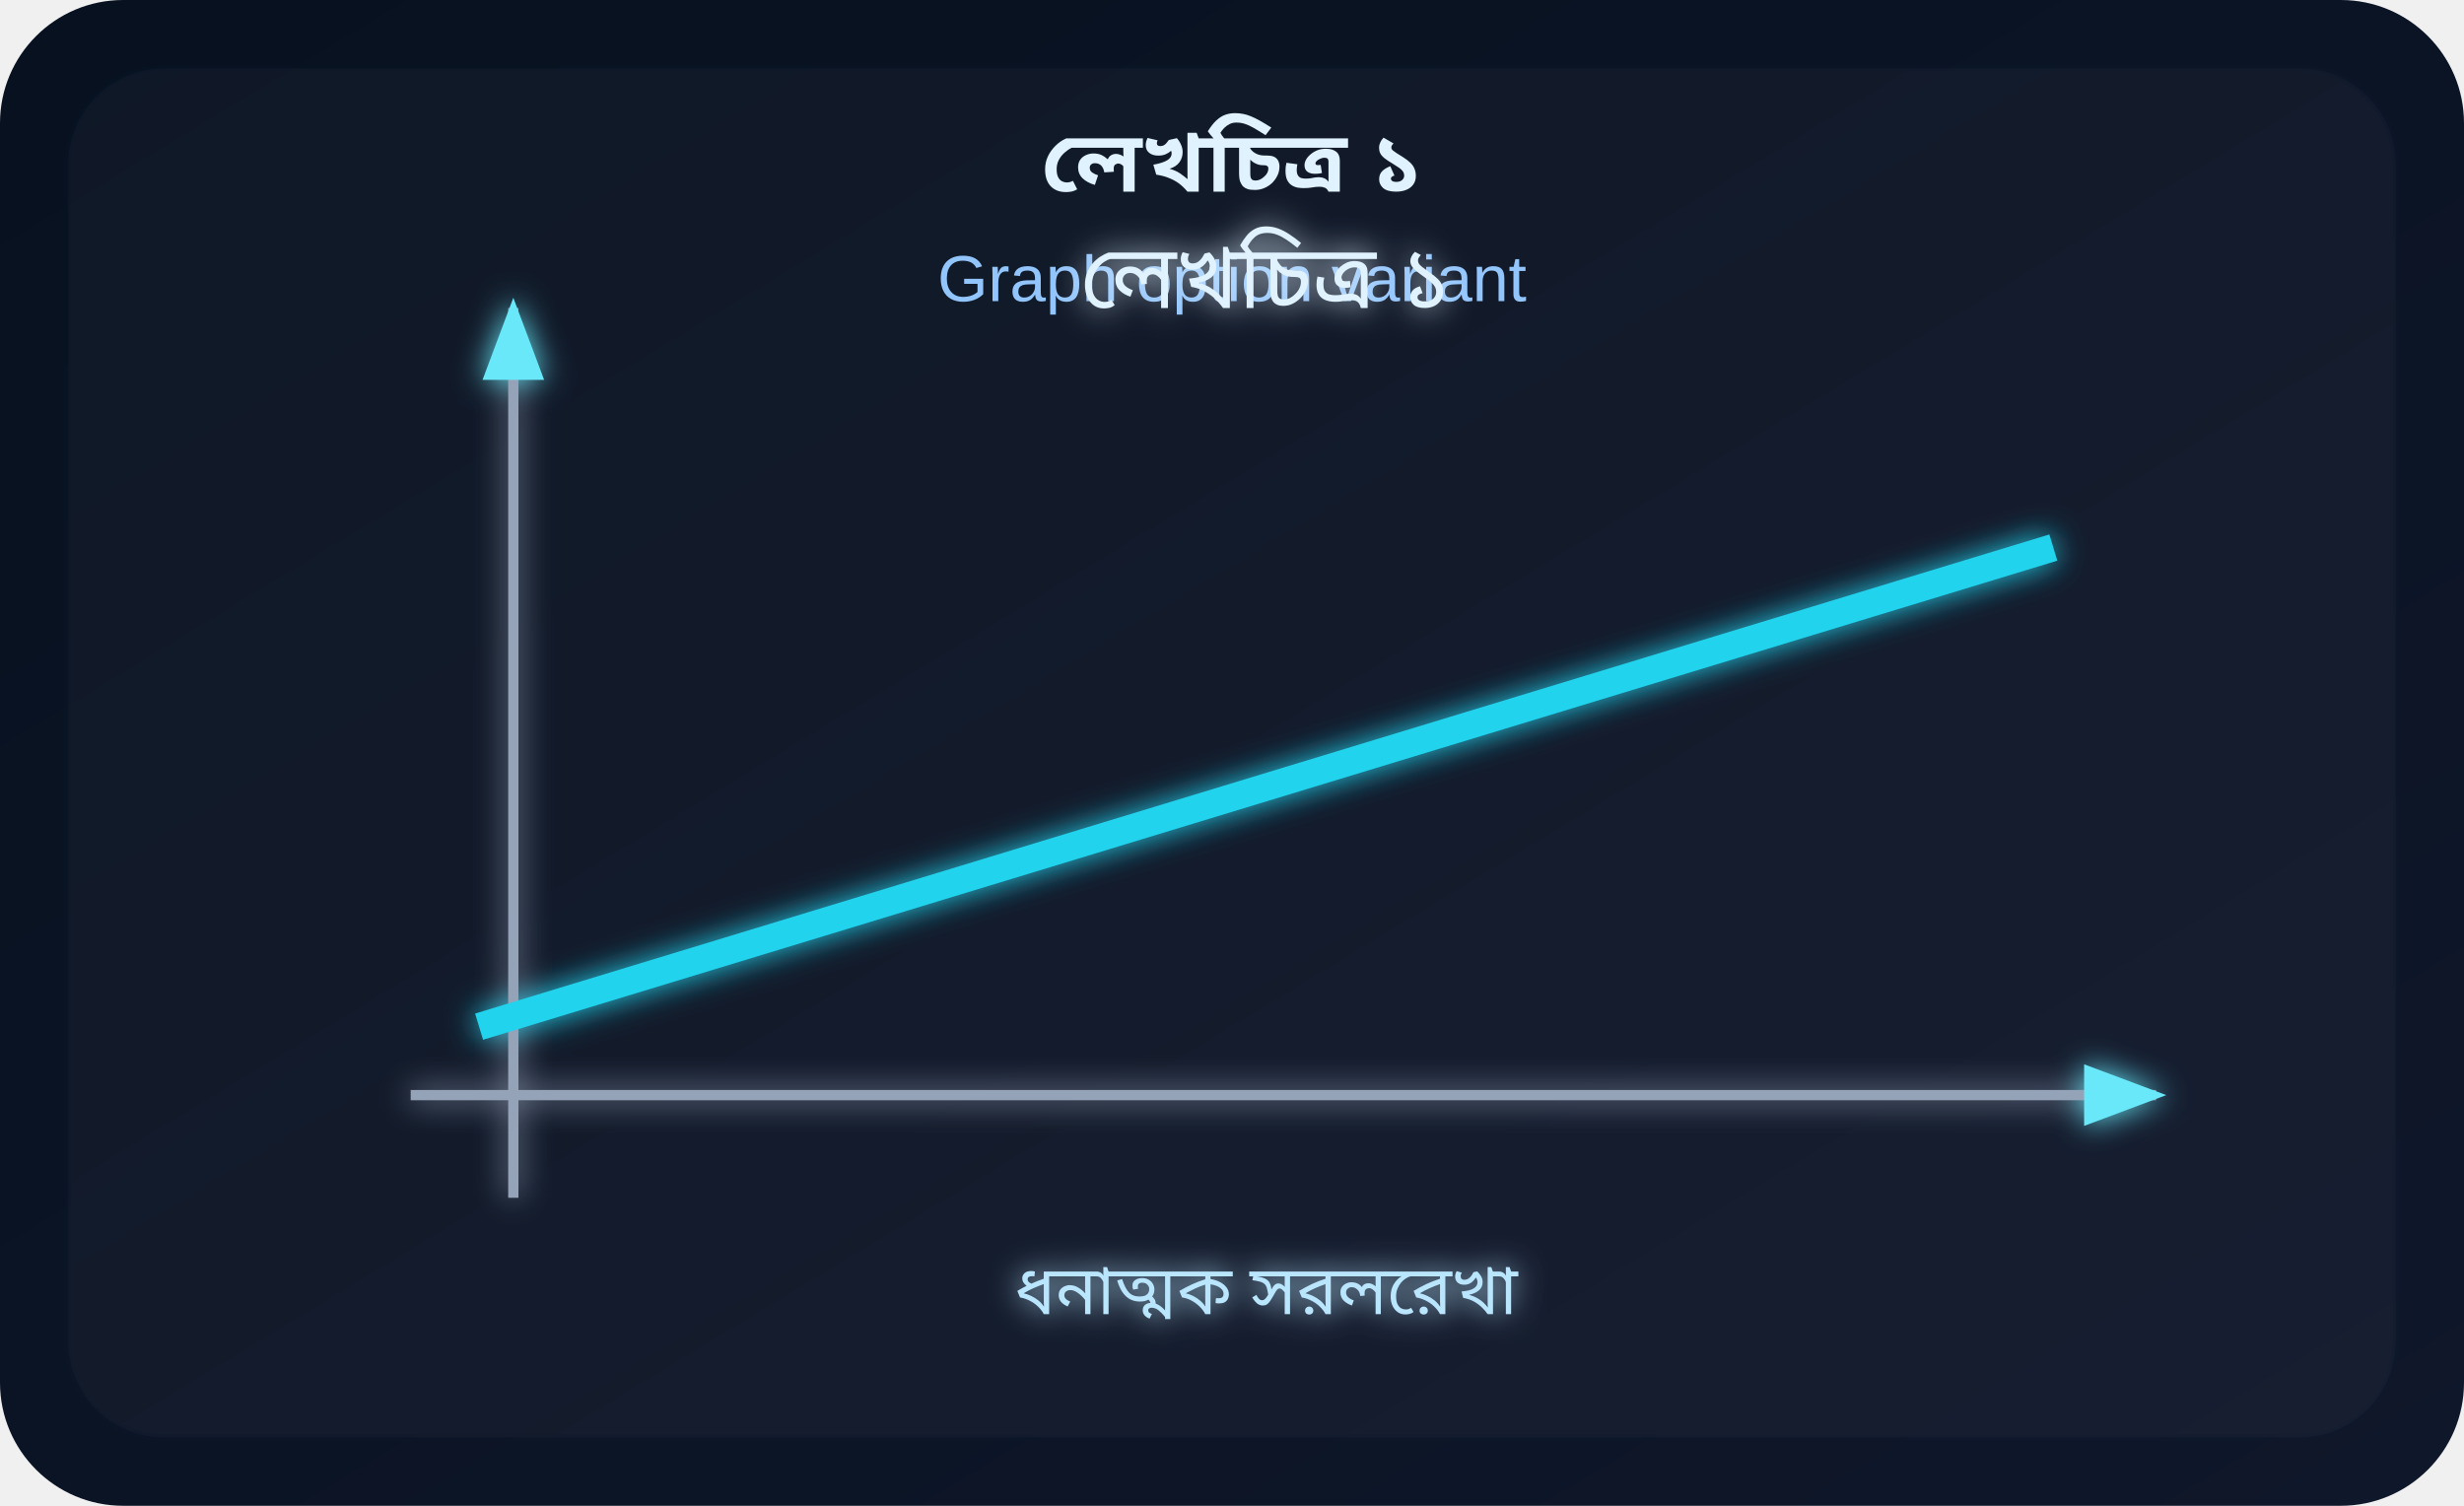
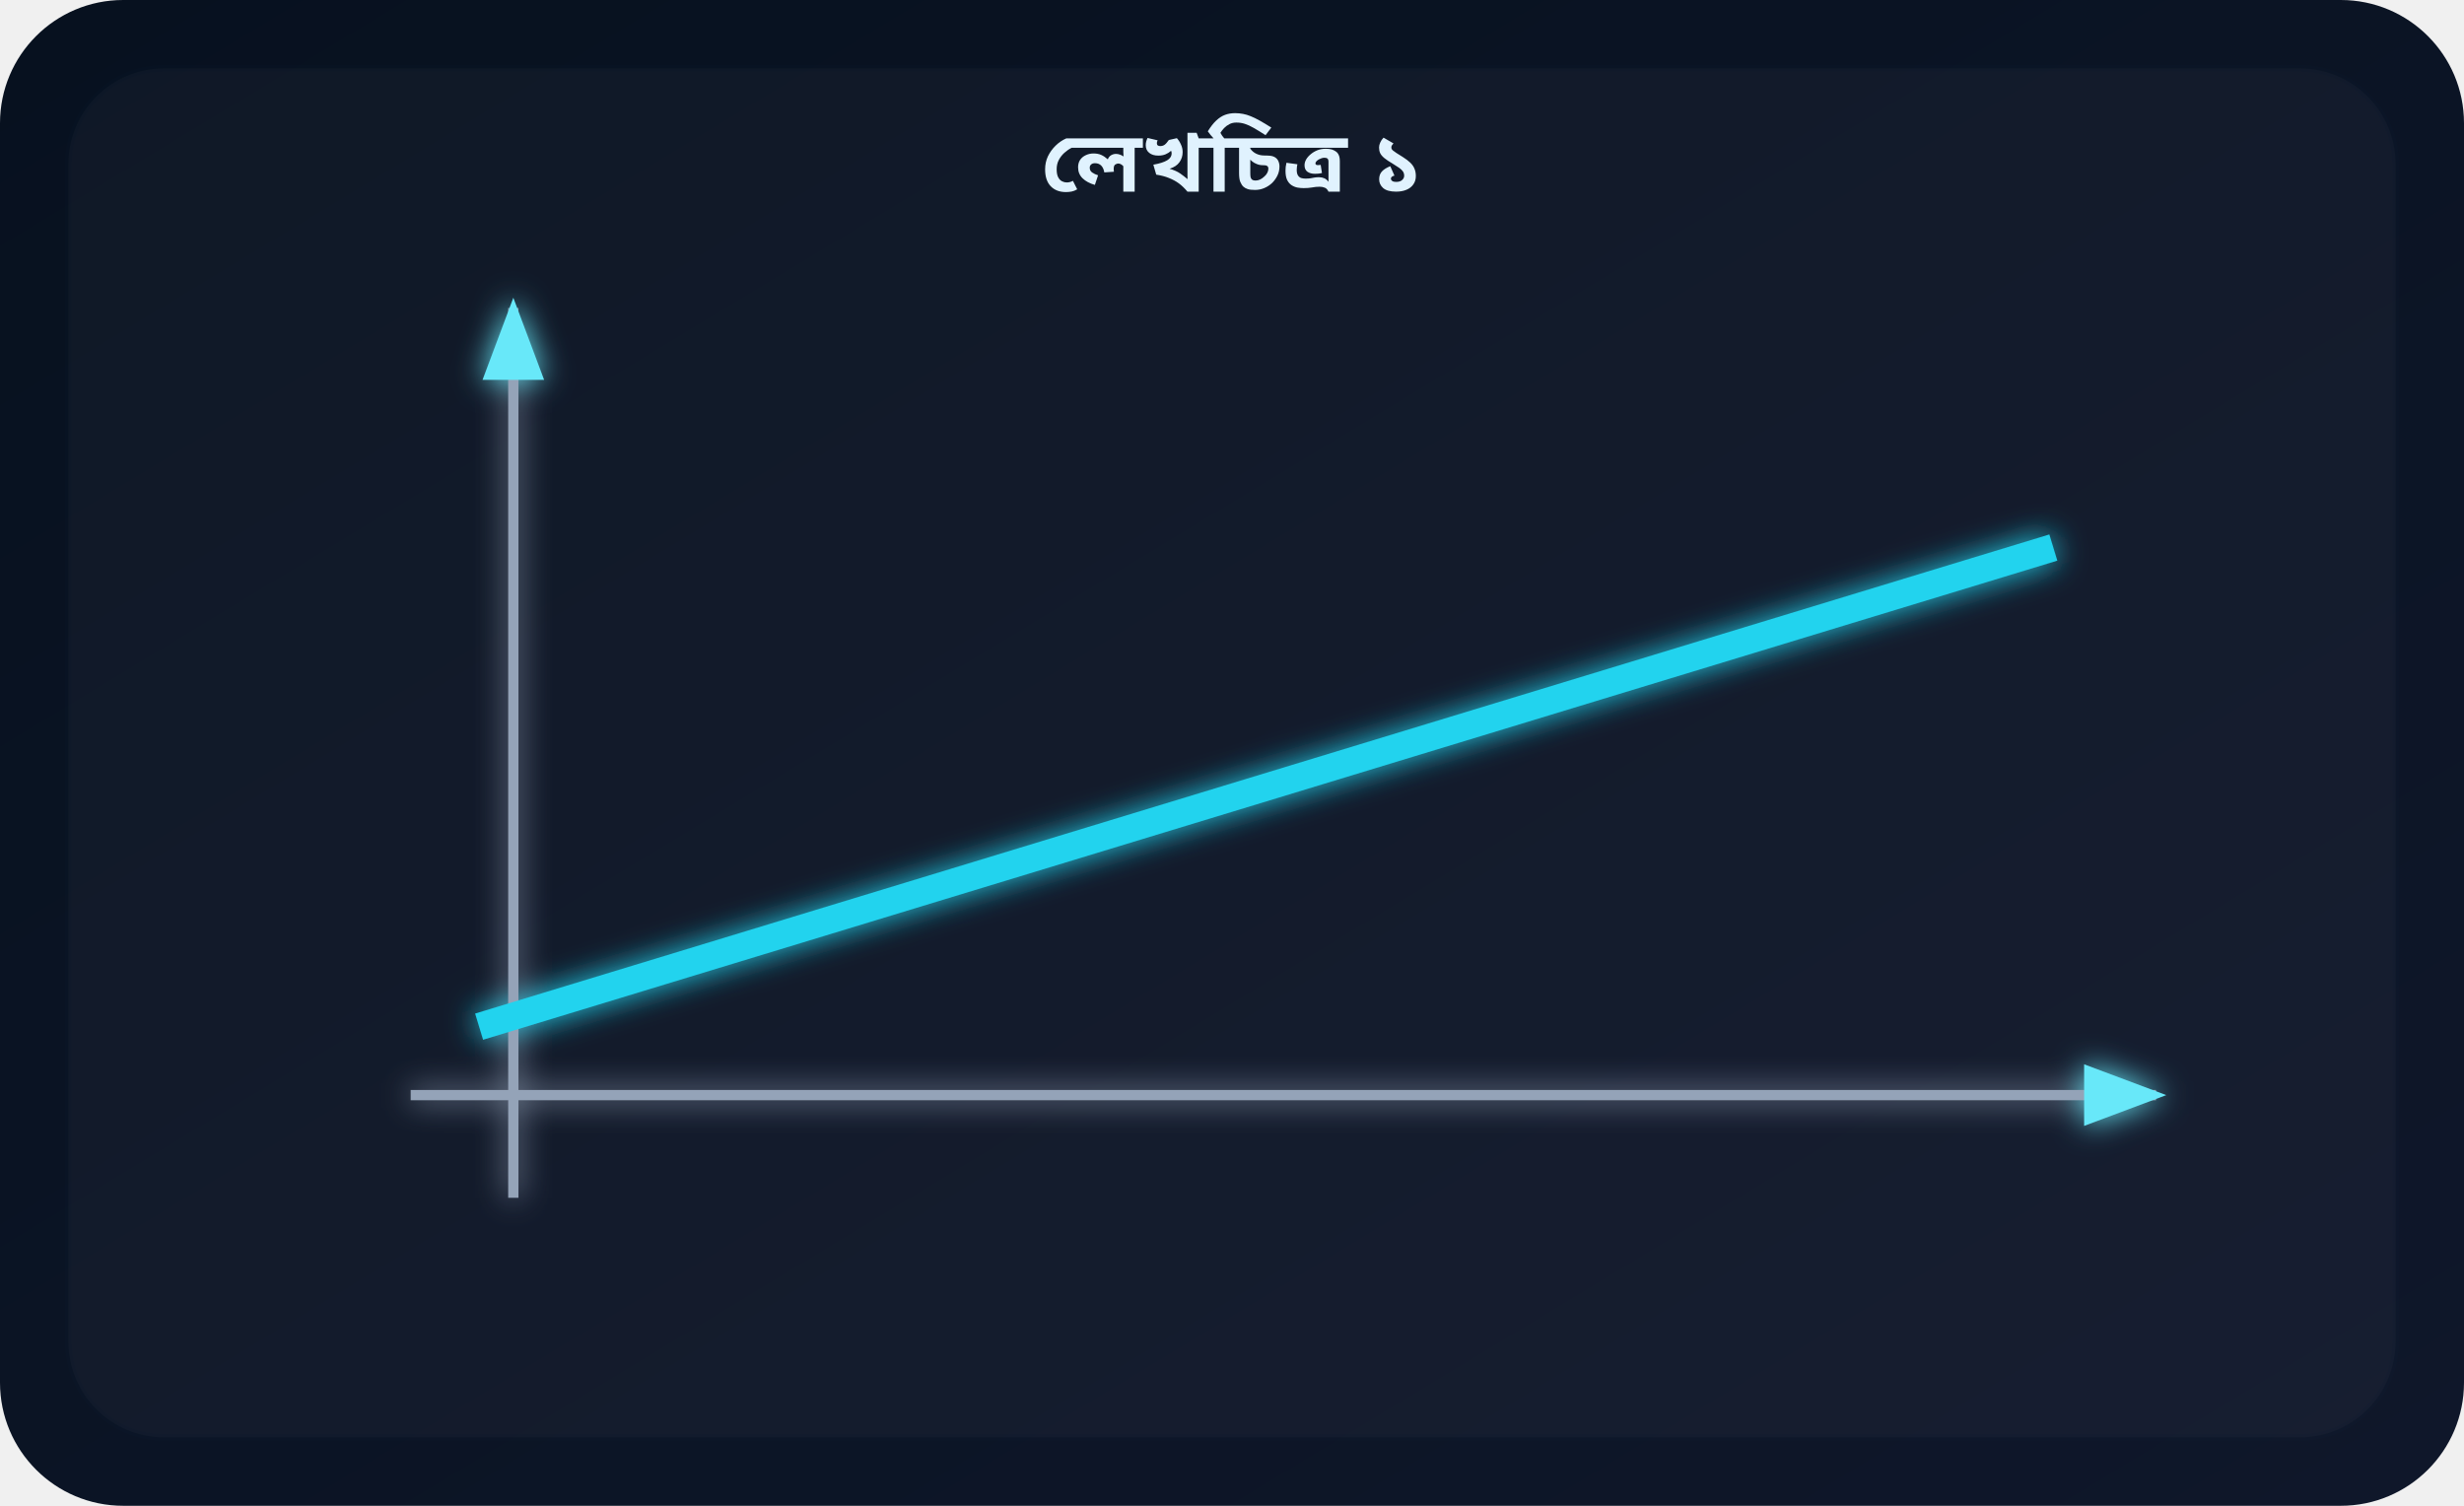
<svg xmlns="http://www.w3.org/2000/svg" width="100%" height="100%" viewBox="0 0 360 220" role="img" aria-label="লেখচিত্র ১">
  <defs>
    <linearGradient id="bg" x1="0" y1="0" x2="1" y2="1">
      <stop offset="0%" stop-color="#07111f" />
      <stop offset="100%" stop-color="#0f172a" />
    </linearGradient>
    <filter id="glow">
      <feGaussianBlur stdDeviation="2.2" result="b" />
      <feMerge>
        <feMergeNode in="b" />
        <feMergeNode in="SourceGraphic" />
      </feMerge>
    </filter>
    <marker id="arrow" markerWidth="8" markerHeight="8" refX="7" refY="3" orient="auto">
      <path d="M0,0 L0,6 L8,3 z" fill="#67e8f9" />
    </marker>
  </defs>
  <rect width="360" height="220" rx="18" fill="url(#bg)" />
  <rect x="10" y="10" width="340" height="200" rx="14" fill="#ffffff" opacity=".035" stroke="#38bdf8" stroke-opacity=".24" />
  <text x="180" y="28" text-anchor="middle" fill="#e0f2fe" font-size="12.5" font-weight="700" font-family="Noto Sans Bengali, Arial, sans-serif">লেখচিত্র ১</text>
-   <text x="180" y="44" text-anchor="middle" fill="#93c5fd" font-size="9.5" font-family="Noto Sans Bengali, Arial, sans-serif">Graph option variant</text>
  <g filter="url(#glow)">
    <line x1="60" y1="160" x2="315" y2="160" stroke="#94a3b8" stroke-width="1.5" marker-end="url(#arrow)" />
    <line x1="75" y1="175" x2="75" y2="45" stroke="#94a3b8" stroke-width="1.5" marker-end="url(#arrow)" />
    <path d="M70 150 L300 80" fill="none" stroke="#22d3ee" stroke-width="4" />
-     <text x="185" y="45" text-anchor="middle" fill="#e0f2fe" font-size="13" font-family="Noto Sans Bengali, Arial">লেখচিত্র ১</text>
-     <text x="185" y="192" text-anchor="middle" fill="#bae6fd" font-size="10" font-family="Noto Sans Bengali, Arial">ধনাত্মক সরলরেখা</text>
  </g>
</svg>
